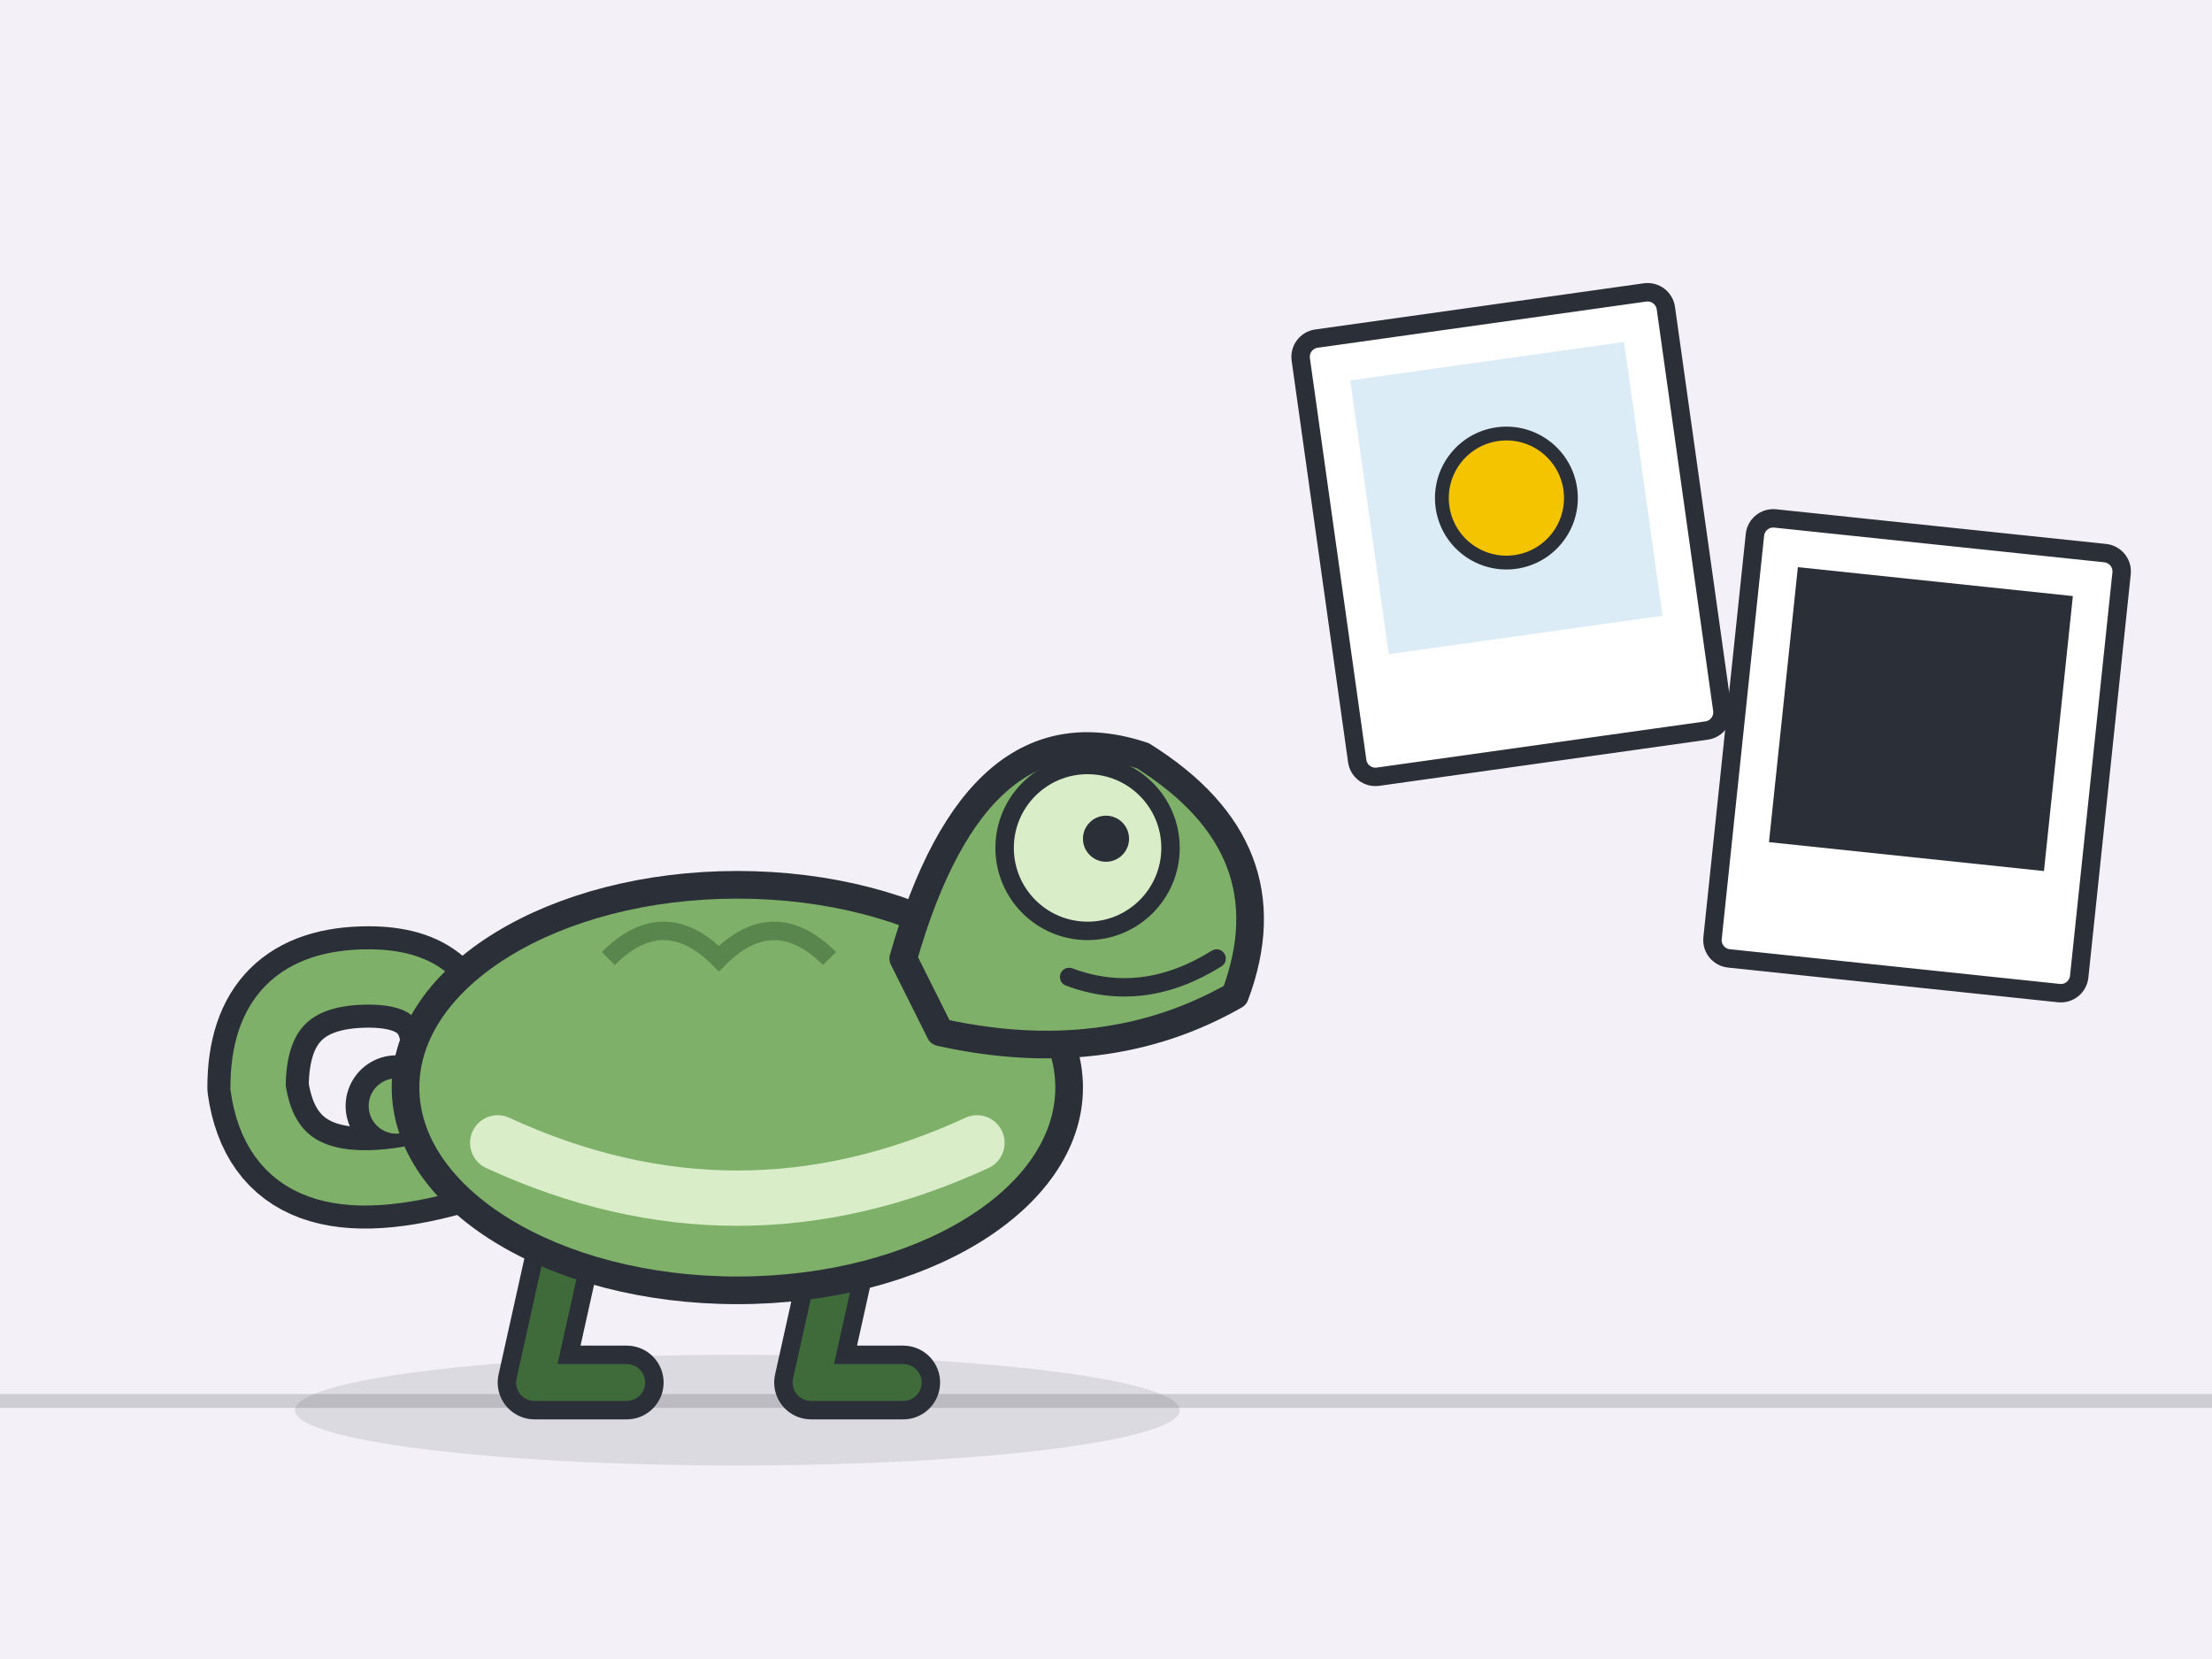
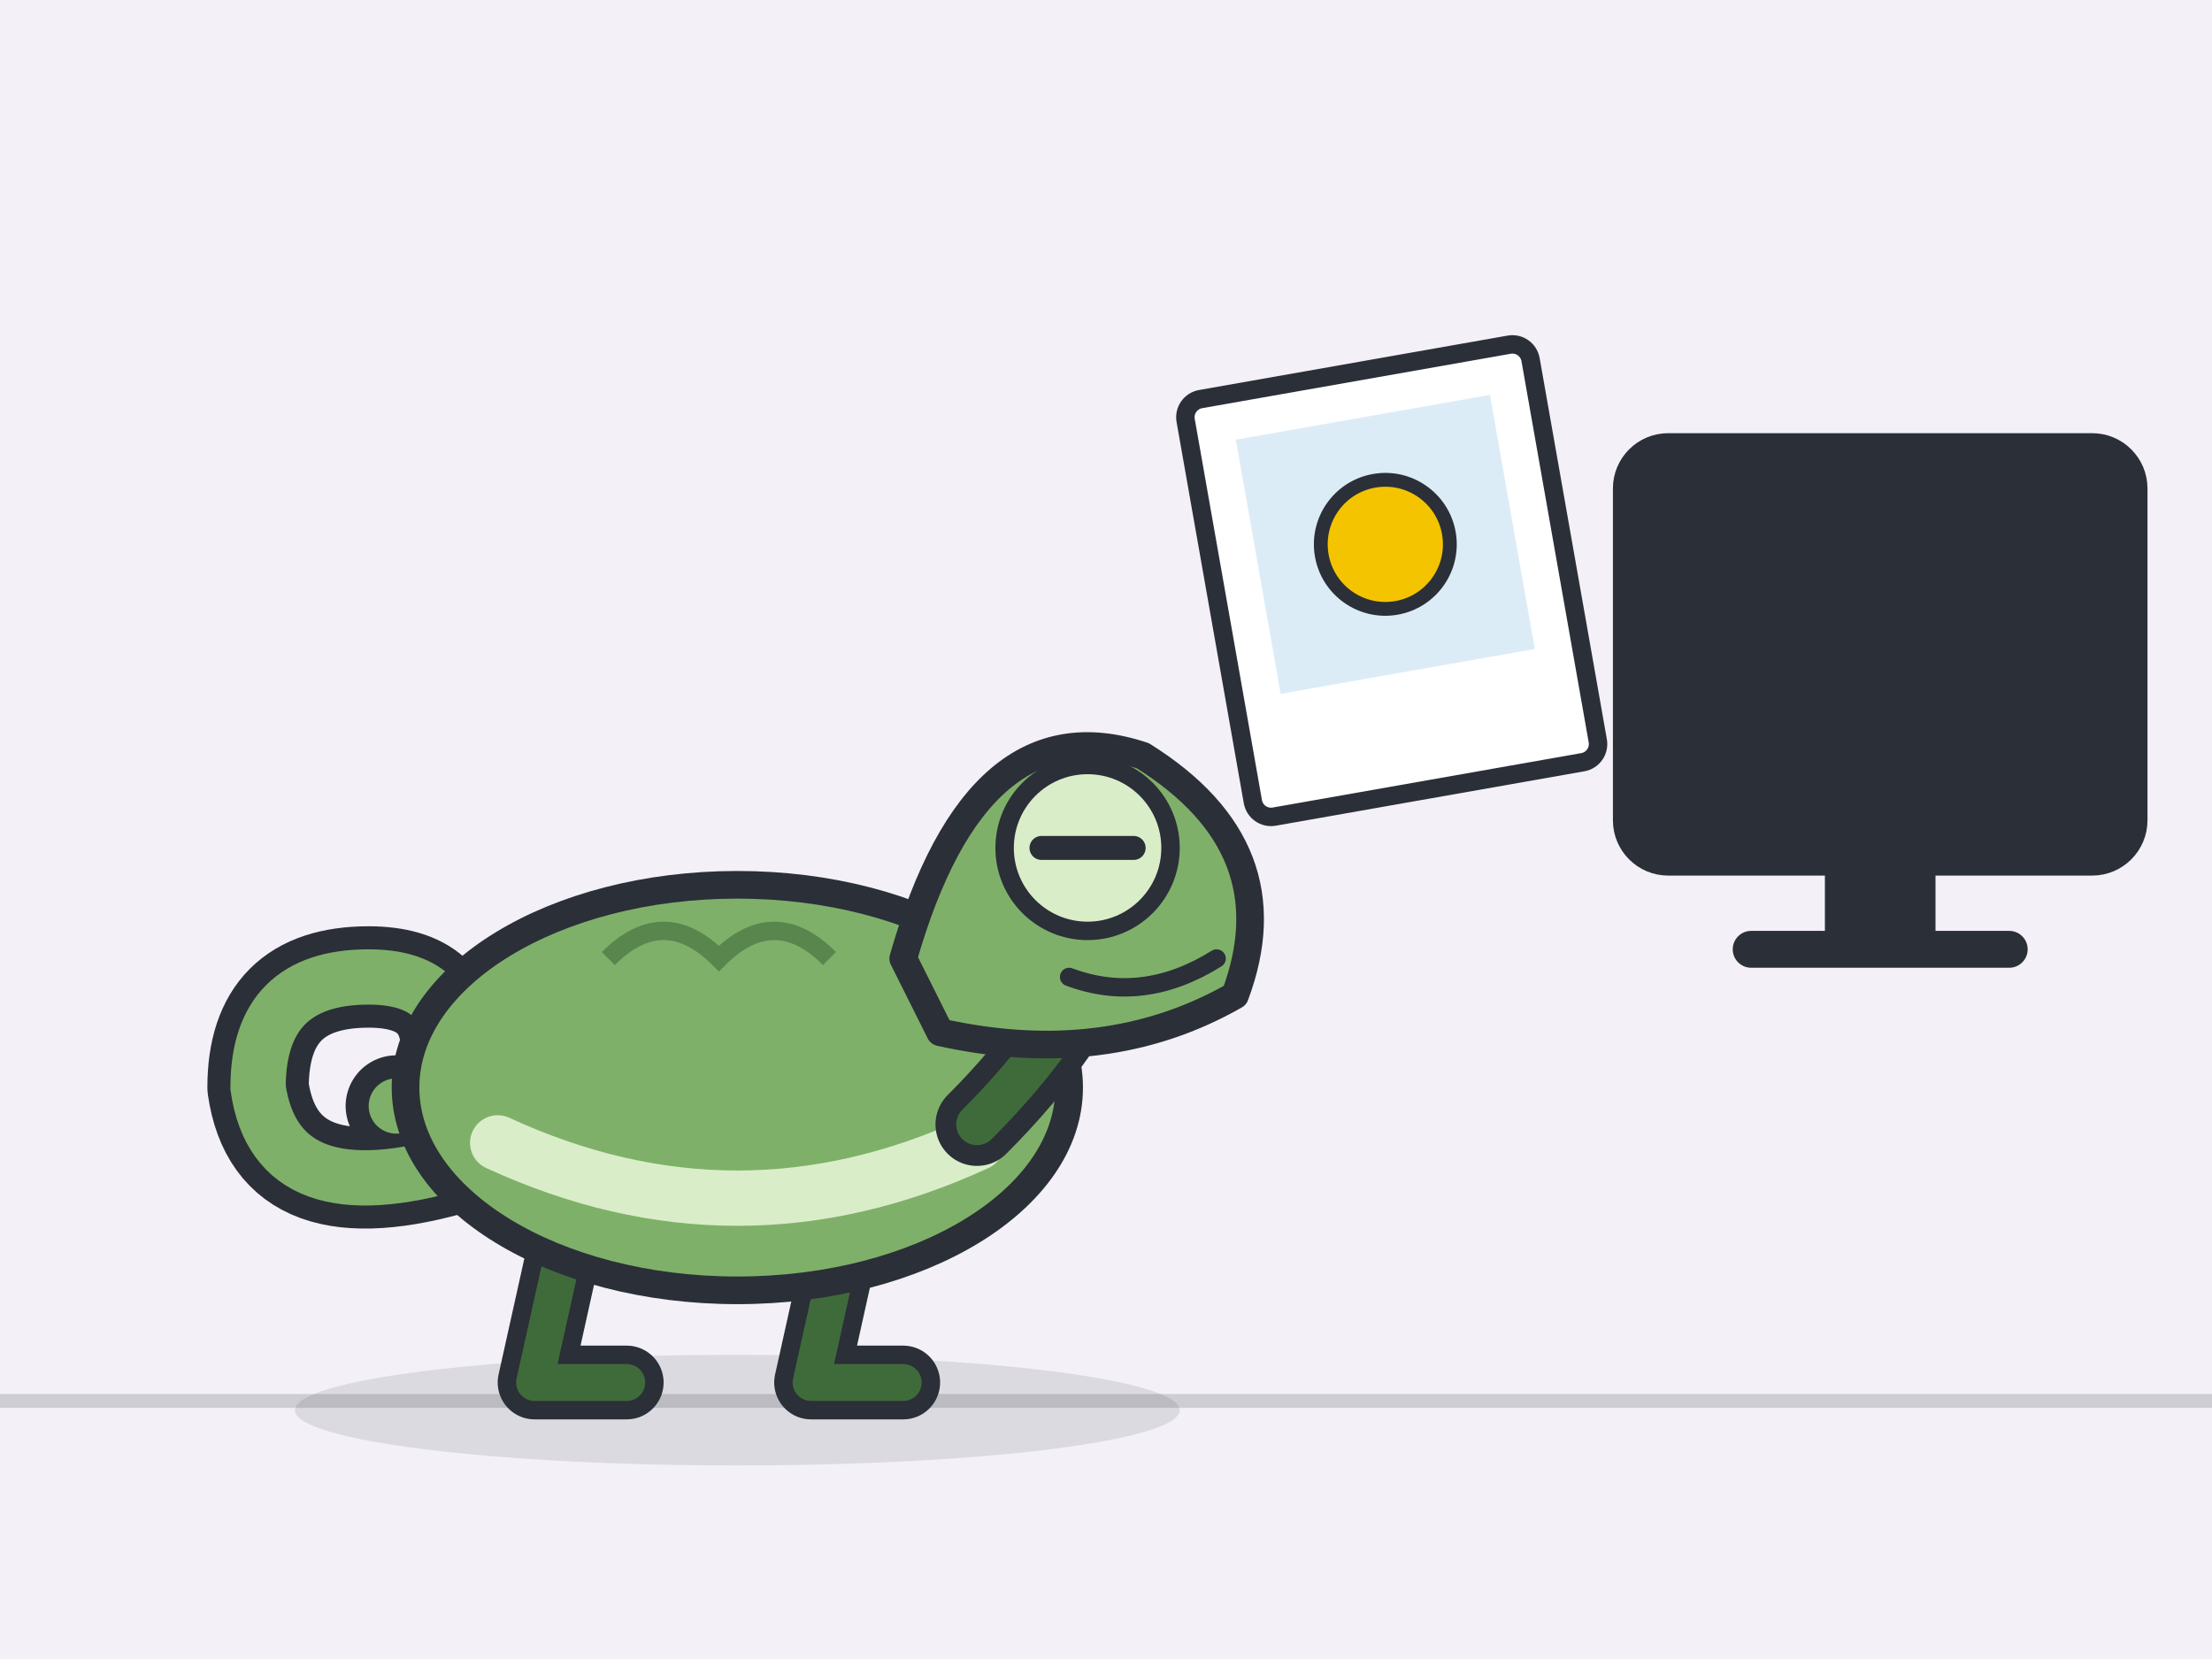
<svg xmlns="http://www.w3.org/2000/svg" viewBox="0 0 240 180" width="240" height="180">
  <rect width="240" height="180" fill="#f3f0f7" />
  <line x1="0" y1="152" x2="240" y2="152" stroke="#2b2f38" stroke-width="1.5" opacity=".18" />
-   <g transform="rotate(-8 164 58)">
-     <rect x="144" y="34" width="40" height="48" rx="2" fill="#fff" stroke="#2b2f38" stroke-width="2" stroke-linejoin="round" stroke-linecap="round" />
-     <rect x="149" y="39" width="30" height="30" fill="#dcecf7" />
-     <circle cx="164" cy="54" r="7" fill="#f5c400" stroke="#2b2f38" stroke-width="1.5" stroke-linejoin="round" stroke-linecap="round" />
-   </g>
-   <g transform="rotate(6 208 82)">
-     <rect x="188" y="58" width="40" height="48" rx="2" fill="#fff" stroke="#2b2f38" stroke-width="2" stroke-linejoin="round" stroke-linecap="round" />
-     <rect x="193" y="63" width="30" height="30" fill="#2b2f38" />
-   </g>
+   <rect x="176" y="48" width="56" height="46" rx="5" fill="#2b2f38" stroke="#2b2f38" stroke-width="2" stroke-linejoin="round" stroke-linecap="round" />
+   <rect x="198" y="94" width="12" height="8" fill="#2b2f38" />
+   <rect x="188" y="101" width="32" height="4" rx="2" fill="#2b2f38" />
  <ellipse cx="80" cy="153" rx="48" ry="6" fill="#2b2f38" opacity=".12" />
  <path d="M50 126 q-20 6 -22 -8 q0 -12 12 -12 q9 0 9 8 q0 6 -6 6" fill="none" stroke="#2b2f38" stroke-width="11" stroke-linejoin="round" stroke-linecap="round" />
  <path d="M50 126 q-20 6 -22 -8 q0 -12 12 -12 q9 0 9 8 q0 6 -6 6" fill="none" stroke="#7fb069" stroke-width="6" stroke-linecap="round" />
  <path d="M62 132 l-4 18 h10" fill="none" stroke="#2b2f38" stroke-width="8" stroke-linejoin="round" stroke-linecap="round" />
  <path d="M62 132 l-4 18 h10" fill="none" stroke="#3f6b3a" stroke-width="4" stroke-linecap="round" stroke-linejoin="round" />
  <path d="M92 132 l-4 18 h10" fill="none" stroke="#2b2f38" stroke-width="8" stroke-linejoin="round" stroke-linecap="round" />
  <path d="M92 132 l-4 18 h10" fill="none" stroke="#3f6b3a" stroke-width="4" stroke-linecap="round" stroke-linejoin="round" />
  <ellipse cx="80" cy="118" rx="36" ry="22" fill="#7fb069" stroke="#2b2f38" stroke-width="3" stroke-linejoin="round" stroke-linecap="round" />
  <path d="M54 124 q26 12 52 0" fill="none" stroke="#d9eec8" stroke-width="6" stroke-linecap="round" />
  <path d="M66 104 q6 -6 12 0 q6 -6 12 0" fill="none" stroke="#3f6b3a" stroke-width="2" opacity=".6" />
+   <path d="M106 122 Q116 112 120 102" fill="none" stroke="#2b2f38" stroke-width="9" stroke-linejoin="round" stroke-linecap="round" />
+   <path d="M106 122 Q116 112 120 102" fill="none" stroke="#3f6b3a" stroke-width="4.5" stroke-linecap="round" />
  <path d="M98 104 Q106 76 124 82 Q140 92 134 108 Q120 116 102 112 Z" fill="#7fb069" stroke="#2b2f38" stroke-width="3" stroke-linejoin="round" stroke-linecap="round" />
  <path d="M116 106 q8 3 16 -2" fill="none" stroke="#2b2f38" stroke-width="2" stroke-linejoin="round" stroke-linecap="round" />
  <circle cx="118" cy="92" r="9" fill="#d9eec8" stroke="#2b2f38" stroke-width="2" stroke-linejoin="round" stroke-linecap="round" />
-   <circle cx="120" cy="91" r="2.5" fill="#2b2f38" />
+   <path d="M113 92 h10" stroke="#2b2f38" stroke-width="2.6" stroke-linejoin="round" stroke-linecap="round" />
+   <g transform="rotate(-10 151 63)">
+     <rect x="132" y="40" width="38" height="46" rx="2" fill="#fff" stroke="#2b2f38" stroke-width="2" stroke-linejoin="round" stroke-linecap="round" />
+     <rect x="137" y="45" width="28" height="28" fill="#dcecf7" />
+     <circle cx="151" cy="59" r="7" fill="#f5c400" stroke="#2b2f38" stroke-width="1.5" stroke-linejoin="round" stroke-linecap="round" />
+   </g>
</svg>
